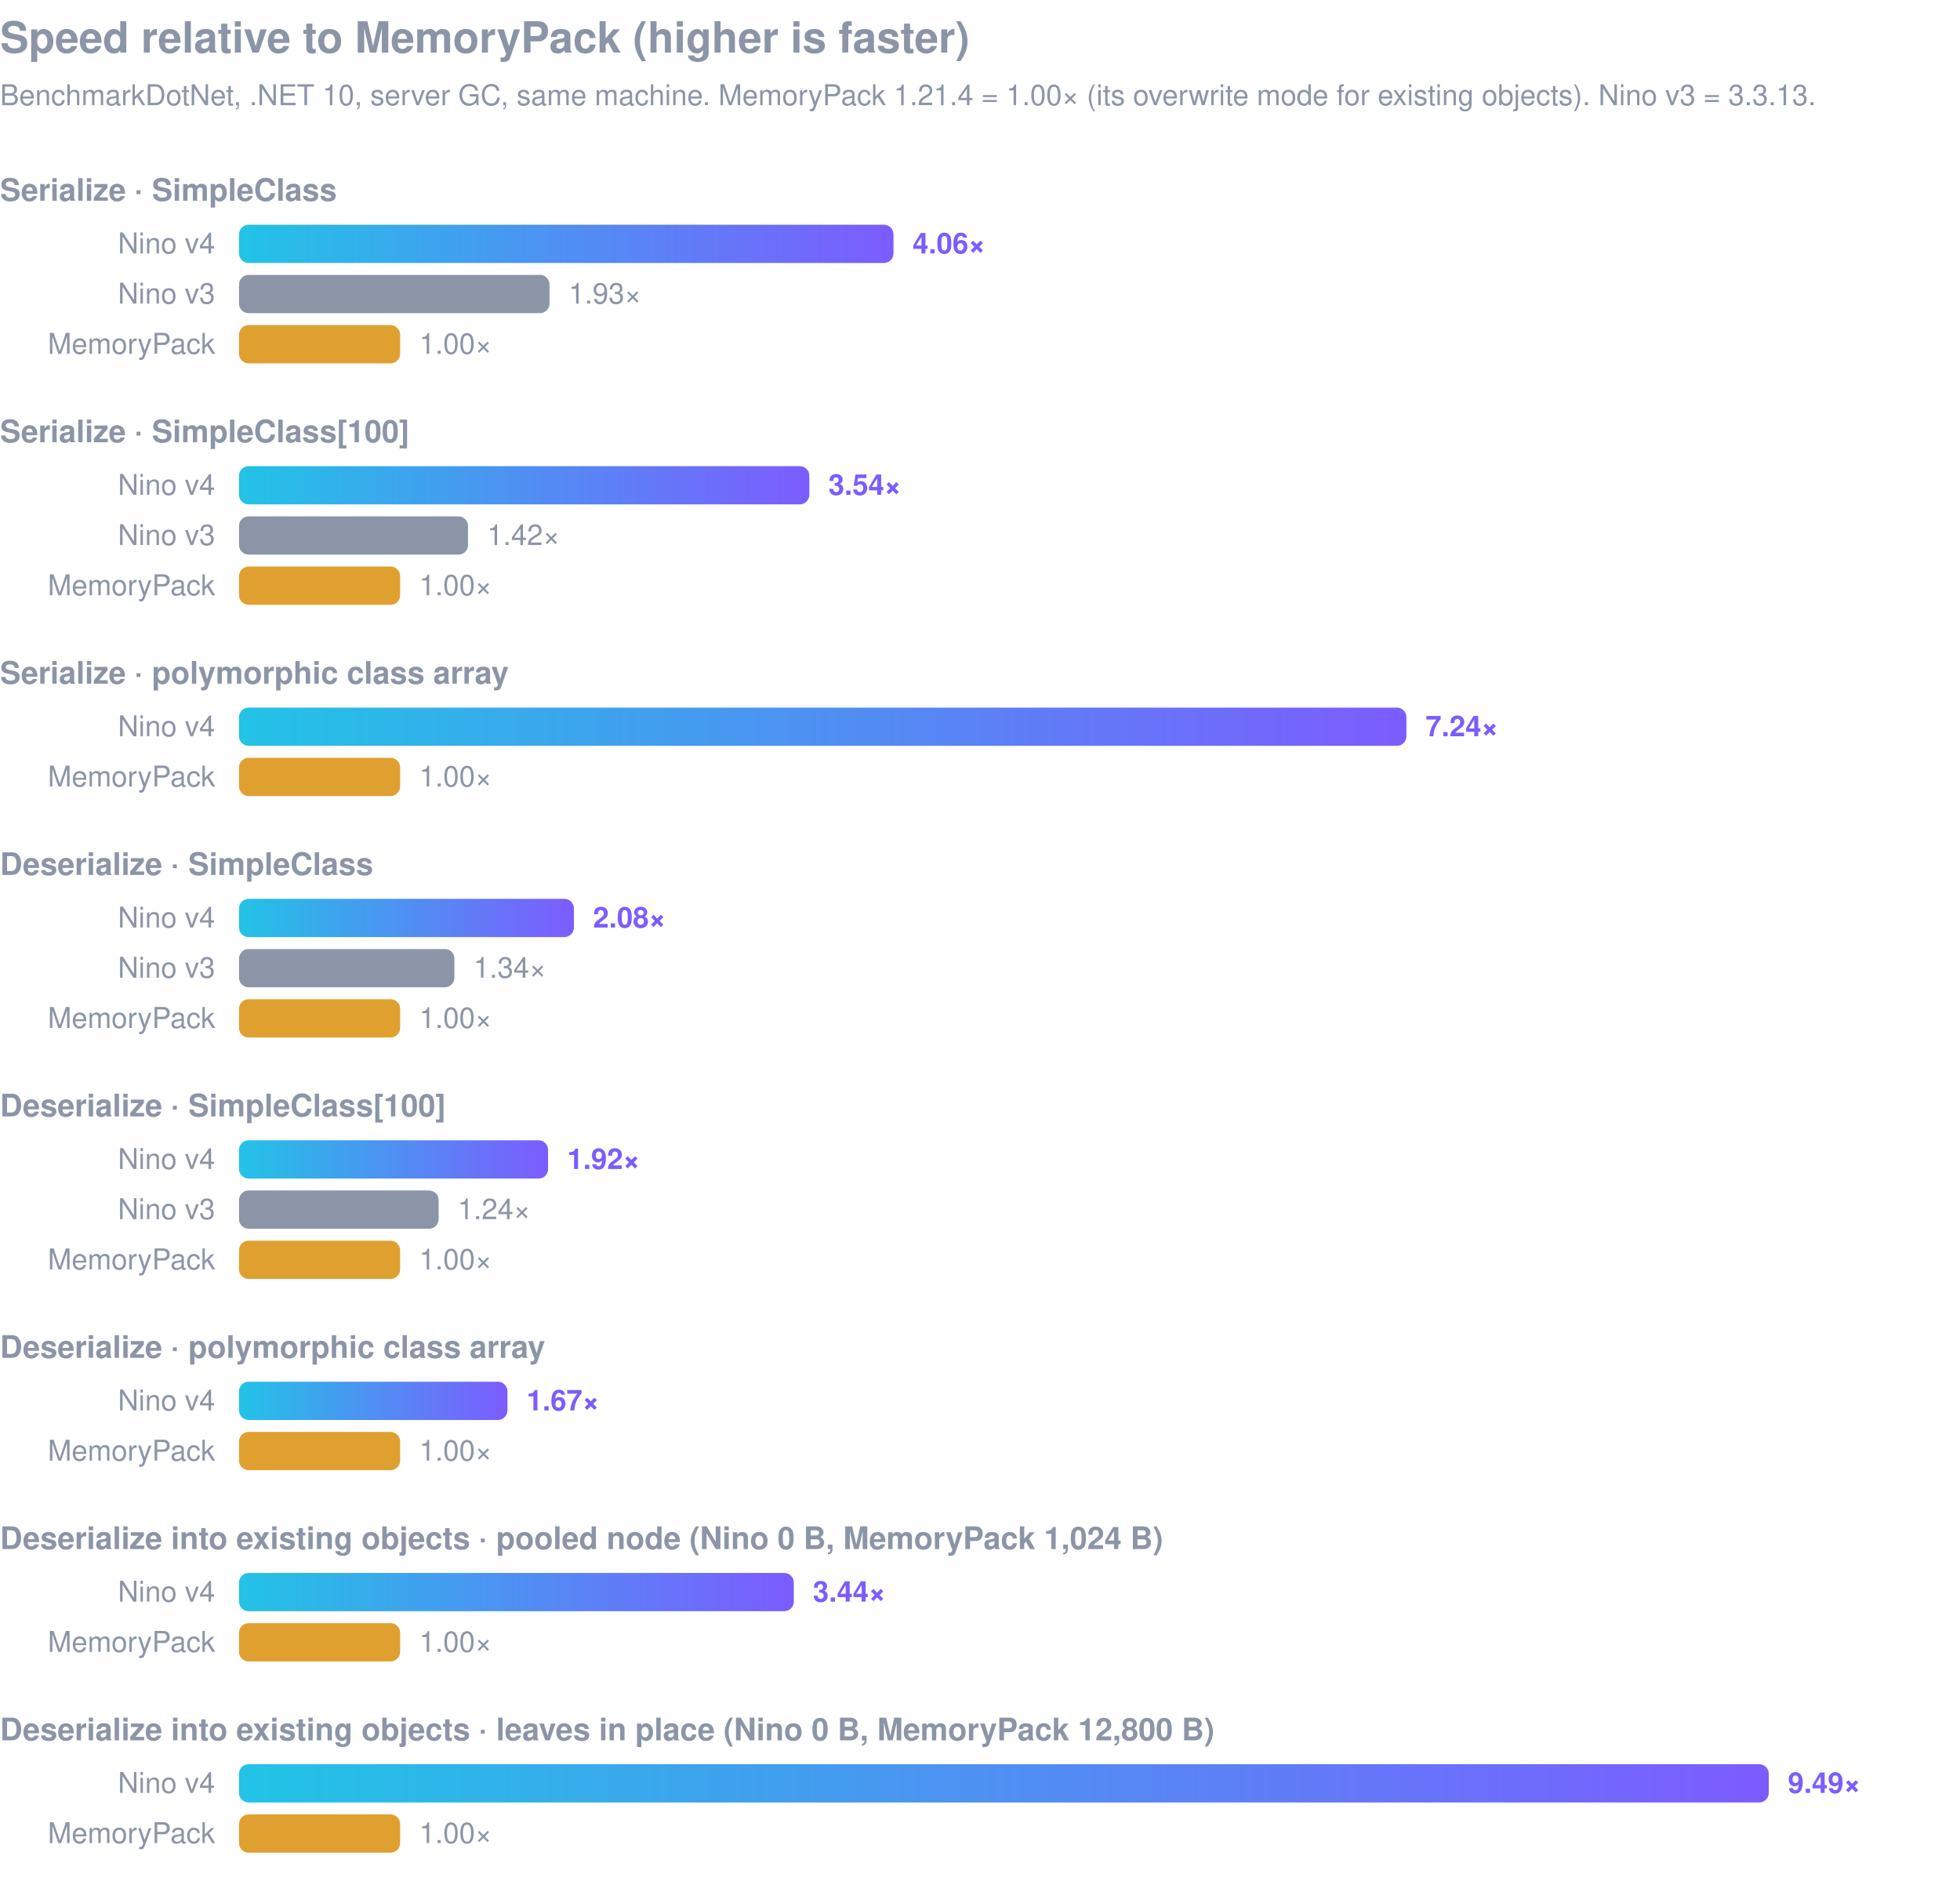
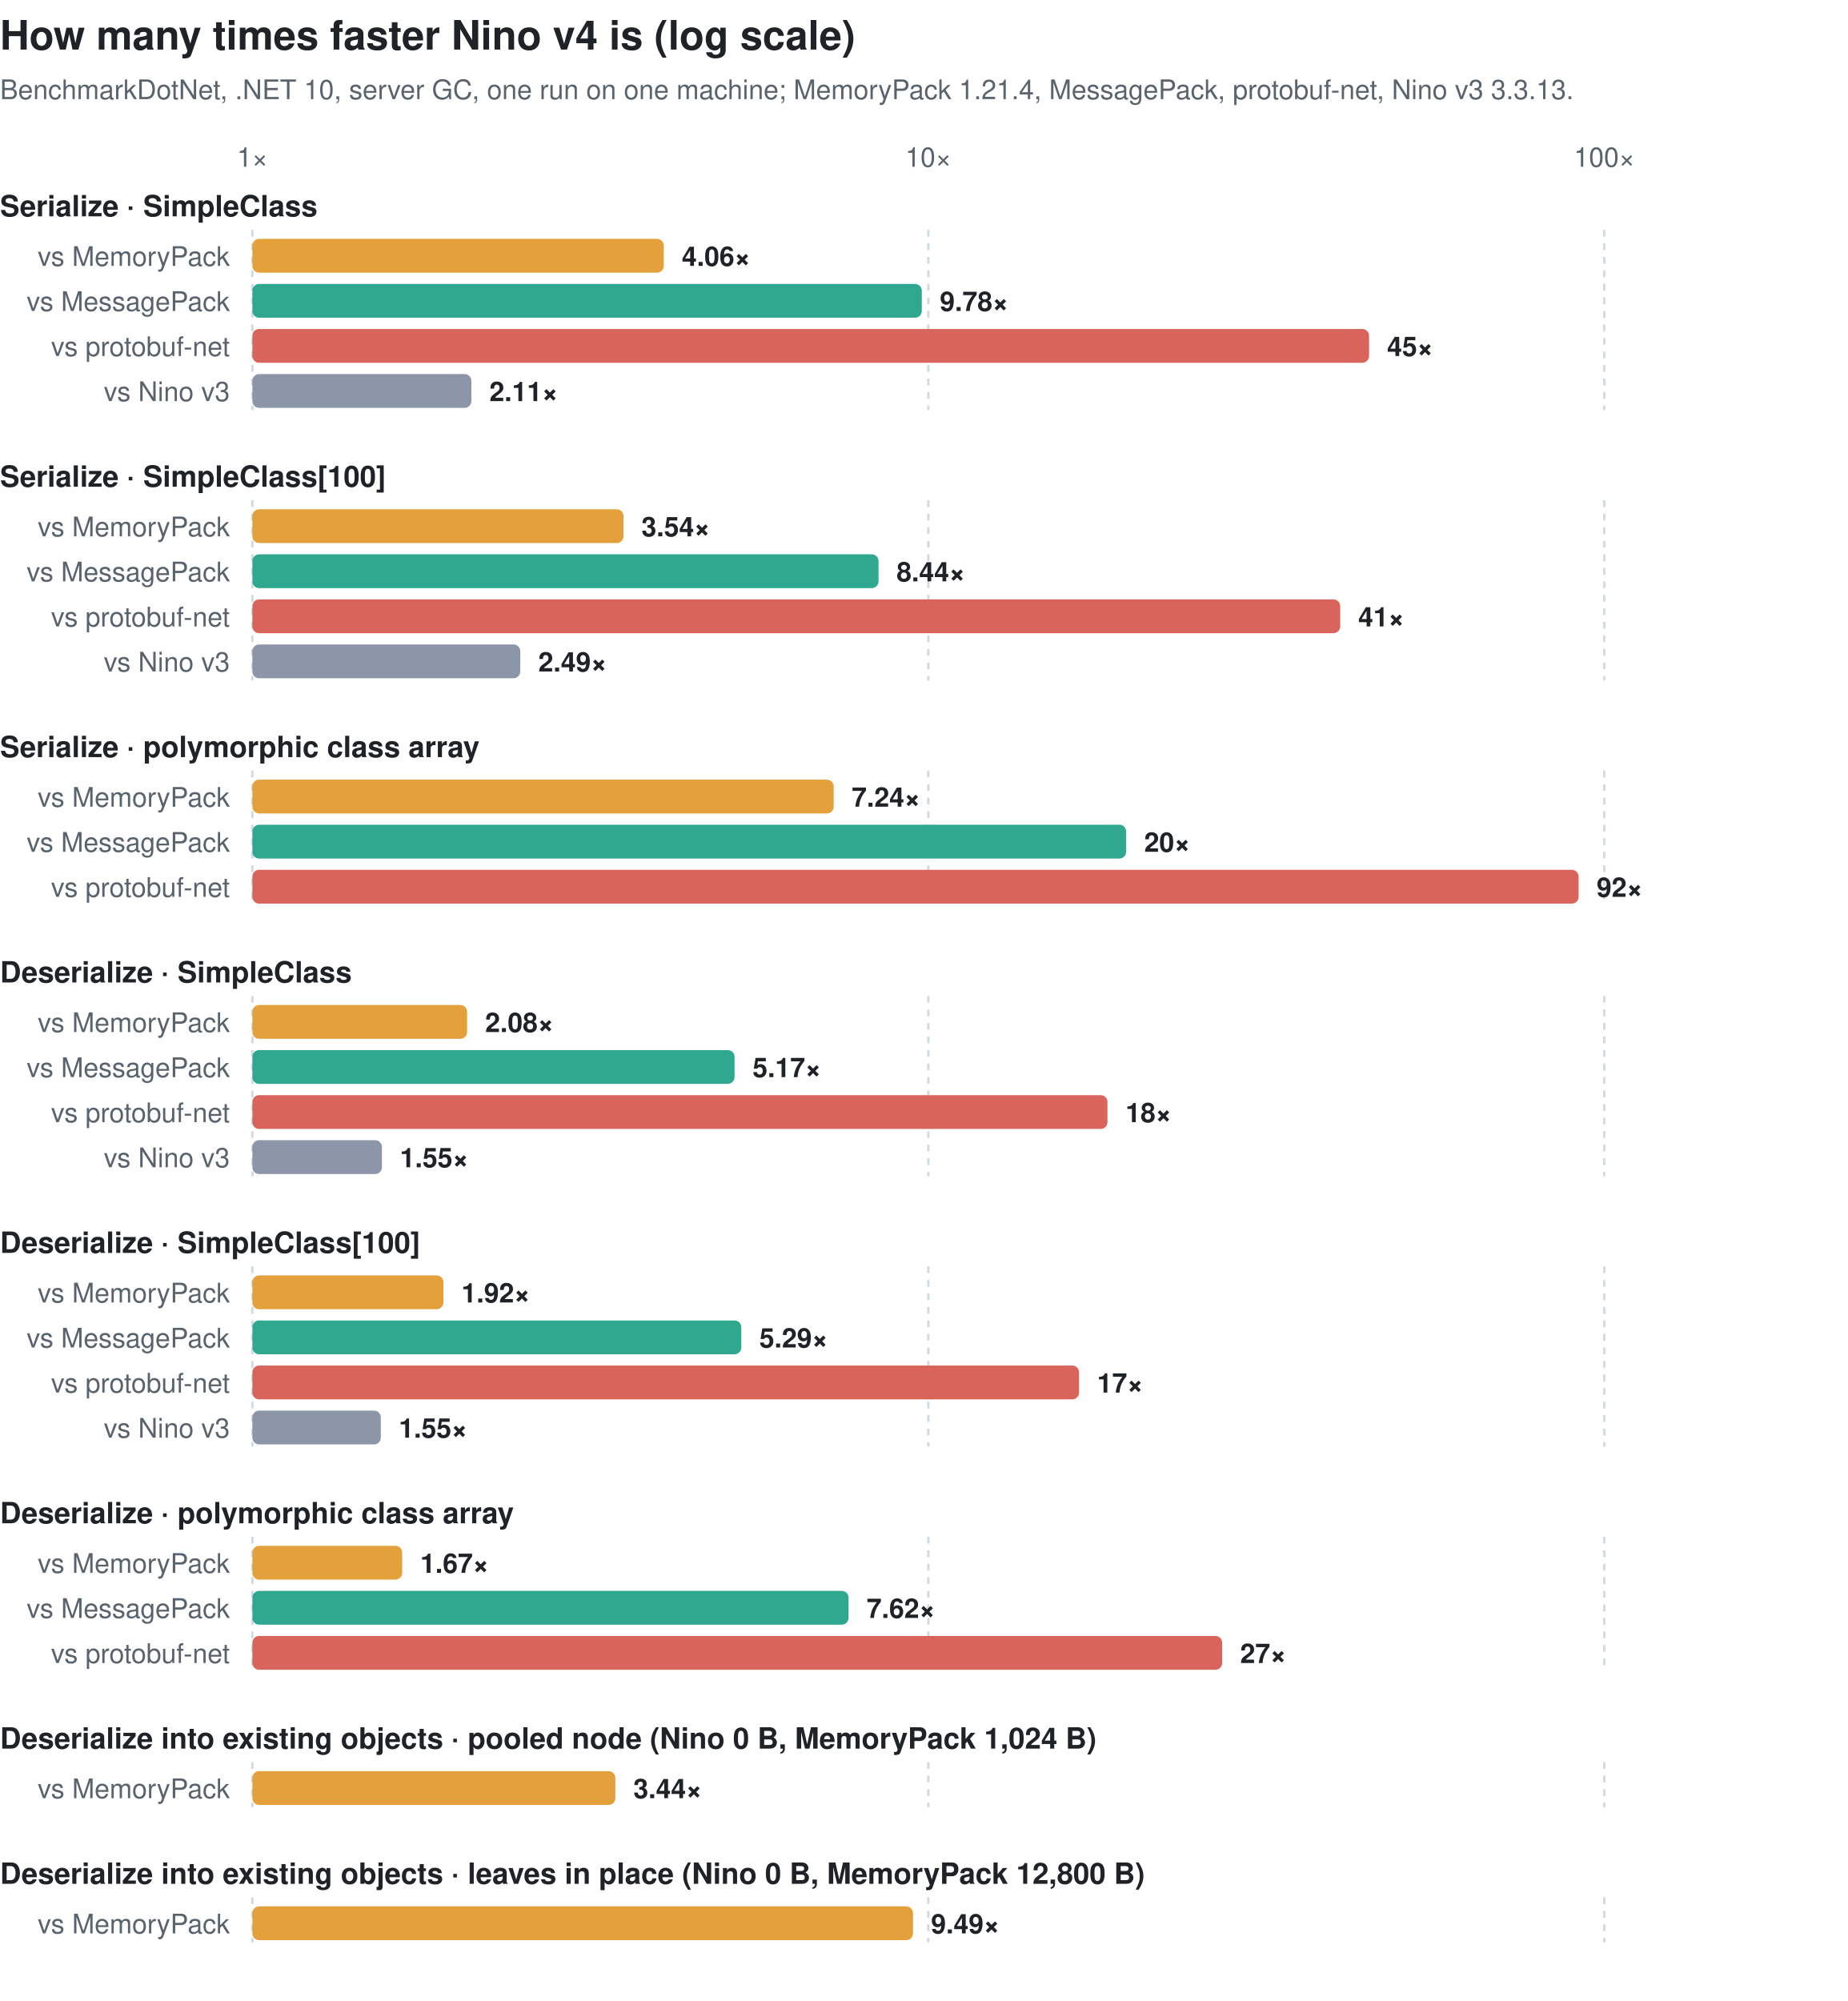
- <svg xmlns="http://www.w3.org/2000/svg" viewBox="0 0 820 796" width="820" height="796" font-family="-apple-system,Segoe UI,Helvetica,Arial,sans-serif">
-   <defs>
-     <linearGradient id="v4" x1="0" x2="1">
-       <stop offset="0" stop-color="#22c3e6" />
-       <stop offset="1" stop-color="#7c5cff" />
-     </linearGradient>
-     <style>.t{font-size:18px;font-weight:700;fill:#8b95a7}.s{font-size:12px;fill:#8b95a7}.g{font-size:13px;font-weight:600;fill:#8b95a7}.l{font-size:12px;fill:#8b95a7}.v4{font-size:12px;font-weight:700;fill:#7c5cff}</style>
-   </defs>
-   <text x="0" y="22" class="t">Speed relative to MemoryPack (higher is faster)</text>
-   <text x="0" y="44" class="s">BenchmarkDotNet, .NET 10, server GC, same machine. MemoryPack 1.21.4 = 1.00× (its overwrite mode for existing objects). Nino v3 = 3.3.13.</text>
-   <text x="0" y="84" class="g">Serialize · SimpleClass</text>
-   <text x="90" y="106" class="l" text-anchor="end">Nino v4</text>
-   <rect x="100" y="94" width="273.8" height="16" rx="4" fill="url(#v4)" />
-   <text x="381.8" y="106" class="v4">4.06×</text>
-   <text x="90" y="127" class="l" text-anchor="end">Nino v3</text>
-   <rect x="100" y="115" width="129.9" height="16" rx="4" fill="#8b95a7" />
-   <text x="237.9" y="127" class="l">1.93×</text>
-   <text x="90" y="148" class="l" text-anchor="end">MemoryPack</text>
-   <rect x="100" y="136" width="67.4" height="16" rx="4" fill="#e0a030" />
-   <text x="175.4" y="148" class="l">1.00×</text>
-   <text x="0" y="185" class="g">Serialize · SimpleClass[100]</text>
-   <text x="90" y="207" class="l" text-anchor="end">Nino v4</text>
-   <rect x="100" y="195" width="238.6" height="16" rx="4" fill="url(#v4)" />
-   <text x="346.6" y="207" class="v4">3.54×</text>
-   <text x="90" y="228" class="l" text-anchor="end">Nino v3</text>
-   <rect x="100" y="216" width="95.8" height="16" rx="4" fill="#8b95a7" />
-   <text x="203.8" y="228" class="l">1.42×</text>
-   <text x="90" y="249" class="l" text-anchor="end">MemoryPack</text>
-   <rect x="100" y="237" width="67.4" height="16" rx="4" fill="#e0a030" />
-   <text x="175.4" y="249" class="l">1.00×</text>
-   <text x="0" y="286" class="g">Serialize · polymorphic class array</text>
-   <text x="90" y="308" class="l" text-anchor="end">Nino v4</text>
-   <rect x="100" y="296" width="488.4" height="16" rx="4" fill="url(#v4)" />
-   <text x="596.4" y="308" class="v4">7.24×</text>
-   <text x="90" y="329" class="l" text-anchor="end">MemoryPack</text>
-   <rect x="100" y="317" width="67.4" height="16" rx="4" fill="#e0a030" />
-   <text x="175.4" y="329" class="l">1.00×</text>
-   <text x="0" y="366" class="g">Deserialize · SimpleClass</text>
-   <text x="90" y="388" class="l" text-anchor="end">Nino v4</text>
-   <rect x="100" y="376" width="140.1" height="16" rx="4" fill="url(#v4)" />
-   <text x="248.1" y="388" class="v4">2.08×</text>
-   <text x="90" y="409" class="l" text-anchor="end">Nino v3</text>
-   <rect x="100" y="397" width="90.1" height="16" rx="4" fill="#8b95a7" />
-   <text x="198.1" y="409" class="l">1.34×</text>
-   <text x="90" y="430" class="l" text-anchor="end">MemoryPack</text>
-   <rect x="100" y="418" width="67.4" height="16" rx="4" fill="#e0a030" />
-   <text x="175.4" y="430" class="l">1.00×</text>
-   <text x="0" y="467" class="g">Deserialize · SimpleClass[100]</text>
-   <text x="90" y="489" class="l" text-anchor="end">Nino v4</text>
-   <rect x="100" y="477" width="129.3" height="16" rx="4" fill="url(#v4)" />
-   <text x="237.3" y="489" class="v4">1.92×</text>
-   <text x="90" y="510" class="l" text-anchor="end">Nino v3</text>
-   <rect x="100" y="498" width="83.5" height="16" rx="4" fill="#8b95a7" />
-   <text x="191.5" y="510" class="l">1.24×</text>
-   <text x="90" y="531" class="l" text-anchor="end">MemoryPack</text>
-   <rect x="100" y="519" width="67.4" height="16" rx="4" fill="#e0a030" />
-   <text x="175.4" y="531" class="l">1.00×</text>
-   <text x="0" y="568" class="g">Deserialize · polymorphic class array</text>
-   <text x="90" y="590" class="l" text-anchor="end">Nino v4</text>
-   <rect x="100" y="578" width="112.3" height="16" rx="4" fill="url(#v4)" />
-   <text x="220.3" y="590" class="v4">1.67×</text>
-   <text x="90" y="611" class="l" text-anchor="end">MemoryPack</text>
-   <rect x="100" y="599" width="67.4" height="16" rx="4" fill="#e0a030" />
-   <text x="175.4" y="611" class="l">1.00×</text>
-   <text x="0" y="648" class="g">Deserialize into existing objects · pooled node (Nino 0 B, MemoryPack 1,024 B)</text>
-   <text x="90" y="670" class="l" text-anchor="end">Nino v4</text>
-   <rect x="100" y="658" width="232.1" height="16" rx="4" fill="url(#v4)" />
-   <text x="340.1" y="670" class="v4">3.44×</text>
-   <text x="90" y="691" class="l" text-anchor="end">MemoryPack</text>
-   <rect x="100" y="679" width="67.4" height="16" rx="4" fill="#e0a030" />
-   <text x="175.4" y="691" class="l">1.00×</text>
-   <text x="0" y="728" class="g">Deserialize into existing objects · leaves in place (Nino 0 B, MemoryPack 12,800 B)</text>
-   <text x="90" y="750" class="l" text-anchor="end">Nino v4</text>
-   <rect x="100" y="738" width="640.0" height="16" rx="4" fill="url(#v4)" />
-   <text x="748.0" y="750" class="v4">9.49×</text>
-   <text x="90" y="771" class="l" text-anchor="end">MemoryPack</text>
-   <rect x="100" y="759" width="67.4" height="16" rx="4" fill="#e0a030" />
-   <text x="175.4" y="771" class="l">1.00×</text>
+ <svg xmlns="http://www.w3.org/2000/svg" viewBox="0 0 820 888" width="820" height="888" font-family="-apple-system,Segoe UI,Helvetica,Arial,sans-serif">
+   <style>.t{font-size:18px;font-weight:700;fill:#1f2328}.s{font-size:12px;fill:#59636e}.g{font-size:13px;font-weight:600;fill:#1f2328}.l{font-size:12px;fill:#59636e}.v{font-size:12px;font-weight:700;fill:#1f2328}</style>
+   <text x="0" y="22" class="t">How many times faster Nino v4 is (log scale)</text>
+   <text x="0" y="44" class="s">BenchmarkDotNet, .NET 10, server GC, one run on one machine; MemoryPack 1.21.4, MessagePack, protobuf-net, Nino v3 3.3.13.</text>
+   <text x="112.0" y="74" class="s" text-anchor="middle">1×</text>
+   <text x="412.0" y="74" class="s" text-anchor="middle">10×</text>
+   <text x="712.0" y="74" class="s" text-anchor="middle">100×</text>
+   <text x="0" y="96" class="g">Serialize · SimpleClass</text>
+   <line x1="112.0" y1="102" x2="112.0" y2="182" stroke="#d1d9e0" stroke-dasharray="3 3" />
+   <line x1="412.0" y1="102" x2="412.0" y2="182" stroke="#d1d9e0" stroke-dasharray="3 3" />
+   <line x1="712.0" y1="102" x2="712.0" y2="182" stroke="#d1d9e0" stroke-dasharray="3 3" />
+   <text x="102" y="118" class="l" text-anchor="end">vs MemoryPack</text>
+   <rect x="112" y="106" width="182.6" height="15" rx="3" fill="#e3a03b" />
+   <text x="302.6" y="118" class="v">4.06×</text>
+   <text x="102" y="138" class="l" text-anchor="end">vs MessagePack</text>
+   <rect x="112" y="126" width="297.1" height="15" rx="3" fill="#2fa88f" />
+   <text x="417.1" y="138" class="v">9.78×</text>
+   <text x="102" y="158" class="l" text-anchor="end">vs protobuf-net</text>
+   <rect x="112" y="146" width="495.6" height="15" rx="3" fill="#d9645c" />
+   <text x="615.6" y="158" class="v">45×</text>
+   <text x="102" y="178" class="l" text-anchor="end">vs Nino v3</text>
+   <rect x="112" y="166" width="97.2" height="15" rx="3" fill="#8c96a8" />
+   <text x="217.2" y="178" class="v">2.11×</text>
+   <text x="0" y="216" class="g">Serialize · SimpleClass[100]</text>
+   <line x1="112.0" y1="222" x2="112.0" y2="302" stroke="#d1d9e0" stroke-dasharray="3 3" />
+   <line x1="412.0" y1="222" x2="412.0" y2="302" stroke="#d1d9e0" stroke-dasharray="3 3" />
+   <line x1="712.0" y1="222" x2="712.0" y2="302" stroke="#d1d9e0" stroke-dasharray="3 3" />
+   <text x="102" y="238" class="l" text-anchor="end">vs MemoryPack</text>
+   <rect x="112" y="226" width="164.7" height="15" rx="3" fill="#e3a03b" />
+   <text x="284.7" y="238" class="v">3.54×</text>
+   <text x="102" y="258" class="l" text-anchor="end">vs MessagePack</text>
+   <rect x="112" y="246" width="277.9" height="15" rx="3" fill="#2fa88f" />
+   <text x="397.9" y="258" class="v">8.44×</text>
+   <text x="102" y="278" class="l" text-anchor="end">vs protobuf-net</text>
+   <rect x="112" y="266" width="482.8" height="15" rx="3" fill="#d9645c" />
+   <text x="602.8" y="278" class="v">41×</text>
+   <text x="102" y="298" class="l" text-anchor="end">vs Nino v3</text>
+   <rect x="112" y="286" width="118.9" height="15" rx="3" fill="#8c96a8" />
+   <text x="238.9" y="298" class="v">2.49×</text>
+   <text x="0" y="336" class="g">Serialize · polymorphic class array</text>
+   <line x1="112.0" y1="342" x2="112.0" y2="402" stroke="#d1d9e0" stroke-dasharray="3 3" />
+   <line x1="412.0" y1="342" x2="412.0" y2="402" stroke="#d1d9e0" stroke-dasharray="3 3" />
+   <line x1="712.0" y1="342" x2="712.0" y2="402" stroke="#d1d9e0" stroke-dasharray="3 3" />
+   <text x="102" y="358" class="l" text-anchor="end">vs MemoryPack</text>
+   <rect x="112" y="346" width="258.0" height="15" rx="3" fill="#e3a03b" />
+   <text x="378.0" y="358" class="v">7.24×</text>
+   <text x="102" y="378" class="l" text-anchor="end">vs MessagePack</text>
+   <rect x="112" y="366" width="387.8" height="15" rx="3" fill="#2fa88f" />
+   <text x="507.8" y="378" class="v">20×</text>
+   <text x="102" y="398" class="l" text-anchor="end">vs protobuf-net</text>
+   <rect x="112" y="386" width="588.6" height="15" rx="3" fill="#d9645c" />
+   <text x="708.6" y="398" class="v">92×</text>
+   <text x="0" y="436" class="g">Deserialize · SimpleClass</text>
+   <line x1="112.0" y1="442" x2="112.0" y2="522" stroke="#d1d9e0" stroke-dasharray="3 3" />
+   <line x1="412.0" y1="442" x2="412.0" y2="522" stroke="#d1d9e0" stroke-dasharray="3 3" />
+   <line x1="712.0" y1="442" x2="712.0" y2="522" stroke="#d1d9e0" stroke-dasharray="3 3" />
+   <text x="102" y="458" class="l" text-anchor="end">vs MemoryPack</text>
+   <rect x="112" y="446" width="95.3" height="15" rx="3" fill="#e3a03b" />
+   <text x="215.3" y="458" class="v">2.08×</text>
+   <text x="102" y="478" class="l" text-anchor="end">vs MessagePack</text>
+   <rect x="112" y="466" width="214.0" height="15" rx="3" fill="#2fa88f" />
+   <text x="334.0" y="478" class="v">5.17×</text>
+   <text x="102" y="498" class="l" text-anchor="end">vs protobuf-net</text>
+   <rect x="112" y="486" width="379.5" height="15" rx="3" fill="#d9645c" />
+   <text x="499.5" y="498" class="v">18×</text>
+   <text x="102" y="518" class="l" text-anchor="end">vs Nino v3</text>
+   <rect x="112" y="506" width="57.5" height="15" rx="3" fill="#8c96a8" />
+   <text x="177.5" y="518" class="v">1.55×</text>
+   <text x="0" y="556" class="g">Deserialize · SimpleClass[100]</text>
+   <line x1="112.0" y1="562" x2="112.0" y2="642" stroke="#d1d9e0" stroke-dasharray="3 3" />
+   <line x1="412.0" y1="562" x2="412.0" y2="642" stroke="#d1d9e0" stroke-dasharray="3 3" />
+   <line x1="712.0" y1="562" x2="712.0" y2="642" stroke="#d1d9e0" stroke-dasharray="3 3" />
+   <text x="102" y="578" class="l" text-anchor="end">vs MemoryPack</text>
+   <rect x="112" y="566" width="84.8" height="15" rx="3" fill="#e3a03b" />
+   <text x="204.8" y="578" class="v">1.92×</text>
+   <text x="102" y="598" class="l" text-anchor="end">vs MessagePack</text>
+   <rect x="112" y="586" width="217.0" height="15" rx="3" fill="#2fa88f" />
+   <text x="337.0" y="598" class="v">5.29×</text>
+   <text x="102" y="618" class="l" text-anchor="end">vs protobuf-net</text>
+   <rect x="112" y="606" width="366.9" height="15" rx="3" fill="#d9645c" />
+   <text x="486.9" y="618" class="v">17×</text>
+   <text x="102" y="638" class="l" text-anchor="end">vs Nino v3</text>
+   <rect x="112" y="626" width="57.0" height="15" rx="3" fill="#8c96a8" />
+   <text x="177.0" y="638" class="v">1.55×</text>
+   <text x="0" y="676" class="g">Deserialize · polymorphic class array</text>
+   <line x1="112.0" y1="682" x2="112.0" y2="742" stroke="#d1d9e0" stroke-dasharray="3 3" />
+   <line x1="412.0" y1="682" x2="412.0" y2="742" stroke="#d1d9e0" stroke-dasharray="3 3" />
+   <line x1="712.0" y1="682" x2="712.0" y2="742" stroke="#d1d9e0" stroke-dasharray="3 3" />
+   <text x="102" y="698" class="l" text-anchor="end">vs MemoryPack</text>
+   <rect x="112" y="686" width="66.5" height="15" rx="3" fill="#e3a03b" />
+   <text x="186.5" y="698" class="v">1.67×</text>
+   <text x="102" y="718" class="l" text-anchor="end">vs MessagePack</text>
+   <rect x="112" y="706" width="264.6" height="15" rx="3" fill="#2fa88f" />
+   <text x="384.6" y="718" class="v">7.62×</text>
+   <text x="102" y="738" class="l" text-anchor="end">vs protobuf-net</text>
+   <rect x="112" y="726" width="430.4" height="15" rx="3" fill="#d9645c" />
+   <text x="550.4" y="738" class="v">27×</text>
+   <text x="0" y="776" class="g">Deserialize into existing objects · pooled node (Nino 0 B, MemoryPack 1,024 B)</text>
+   <line x1="112.0" y1="782" x2="112.0" y2="802" stroke="#d1d9e0" stroke-dasharray="3 3" />
+   <line x1="412.0" y1="782" x2="412.0" y2="802" stroke="#d1d9e0" stroke-dasharray="3 3" />
+   <line x1="712.0" y1="782" x2="712.0" y2="802" stroke="#d1d9e0" stroke-dasharray="3 3" />
+   <text x="102" y="798" class="l" text-anchor="end">vs MemoryPack</text>
+   <rect x="112" y="786" width="161.1" height="15" rx="3" fill="#e3a03b" />
+   <text x="281.1" y="798" class="v">3.44×</text>
+   <text x="0" y="836" class="g">Deserialize into existing objects · leaves in place (Nino 0 B, MemoryPack 12,800 B)</text>
+   <line x1="112.0" y1="842" x2="112.0" y2="862" stroke="#d1d9e0" stroke-dasharray="3 3" />
+   <line x1="412.0" y1="842" x2="412.0" y2="862" stroke="#d1d9e0" stroke-dasharray="3 3" />
+   <line x1="712.0" y1="842" x2="712.0" y2="862" stroke="#d1d9e0" stroke-dasharray="3 3" />
+   <text x="102" y="858" class="l" text-anchor="end">vs MemoryPack</text>
+   <rect x="112" y="846" width="293.2" height="15" rx="3" fill="#e3a03b" />
+   <text x="413.2" y="858" class="v">9.49×</text>
</svg>
